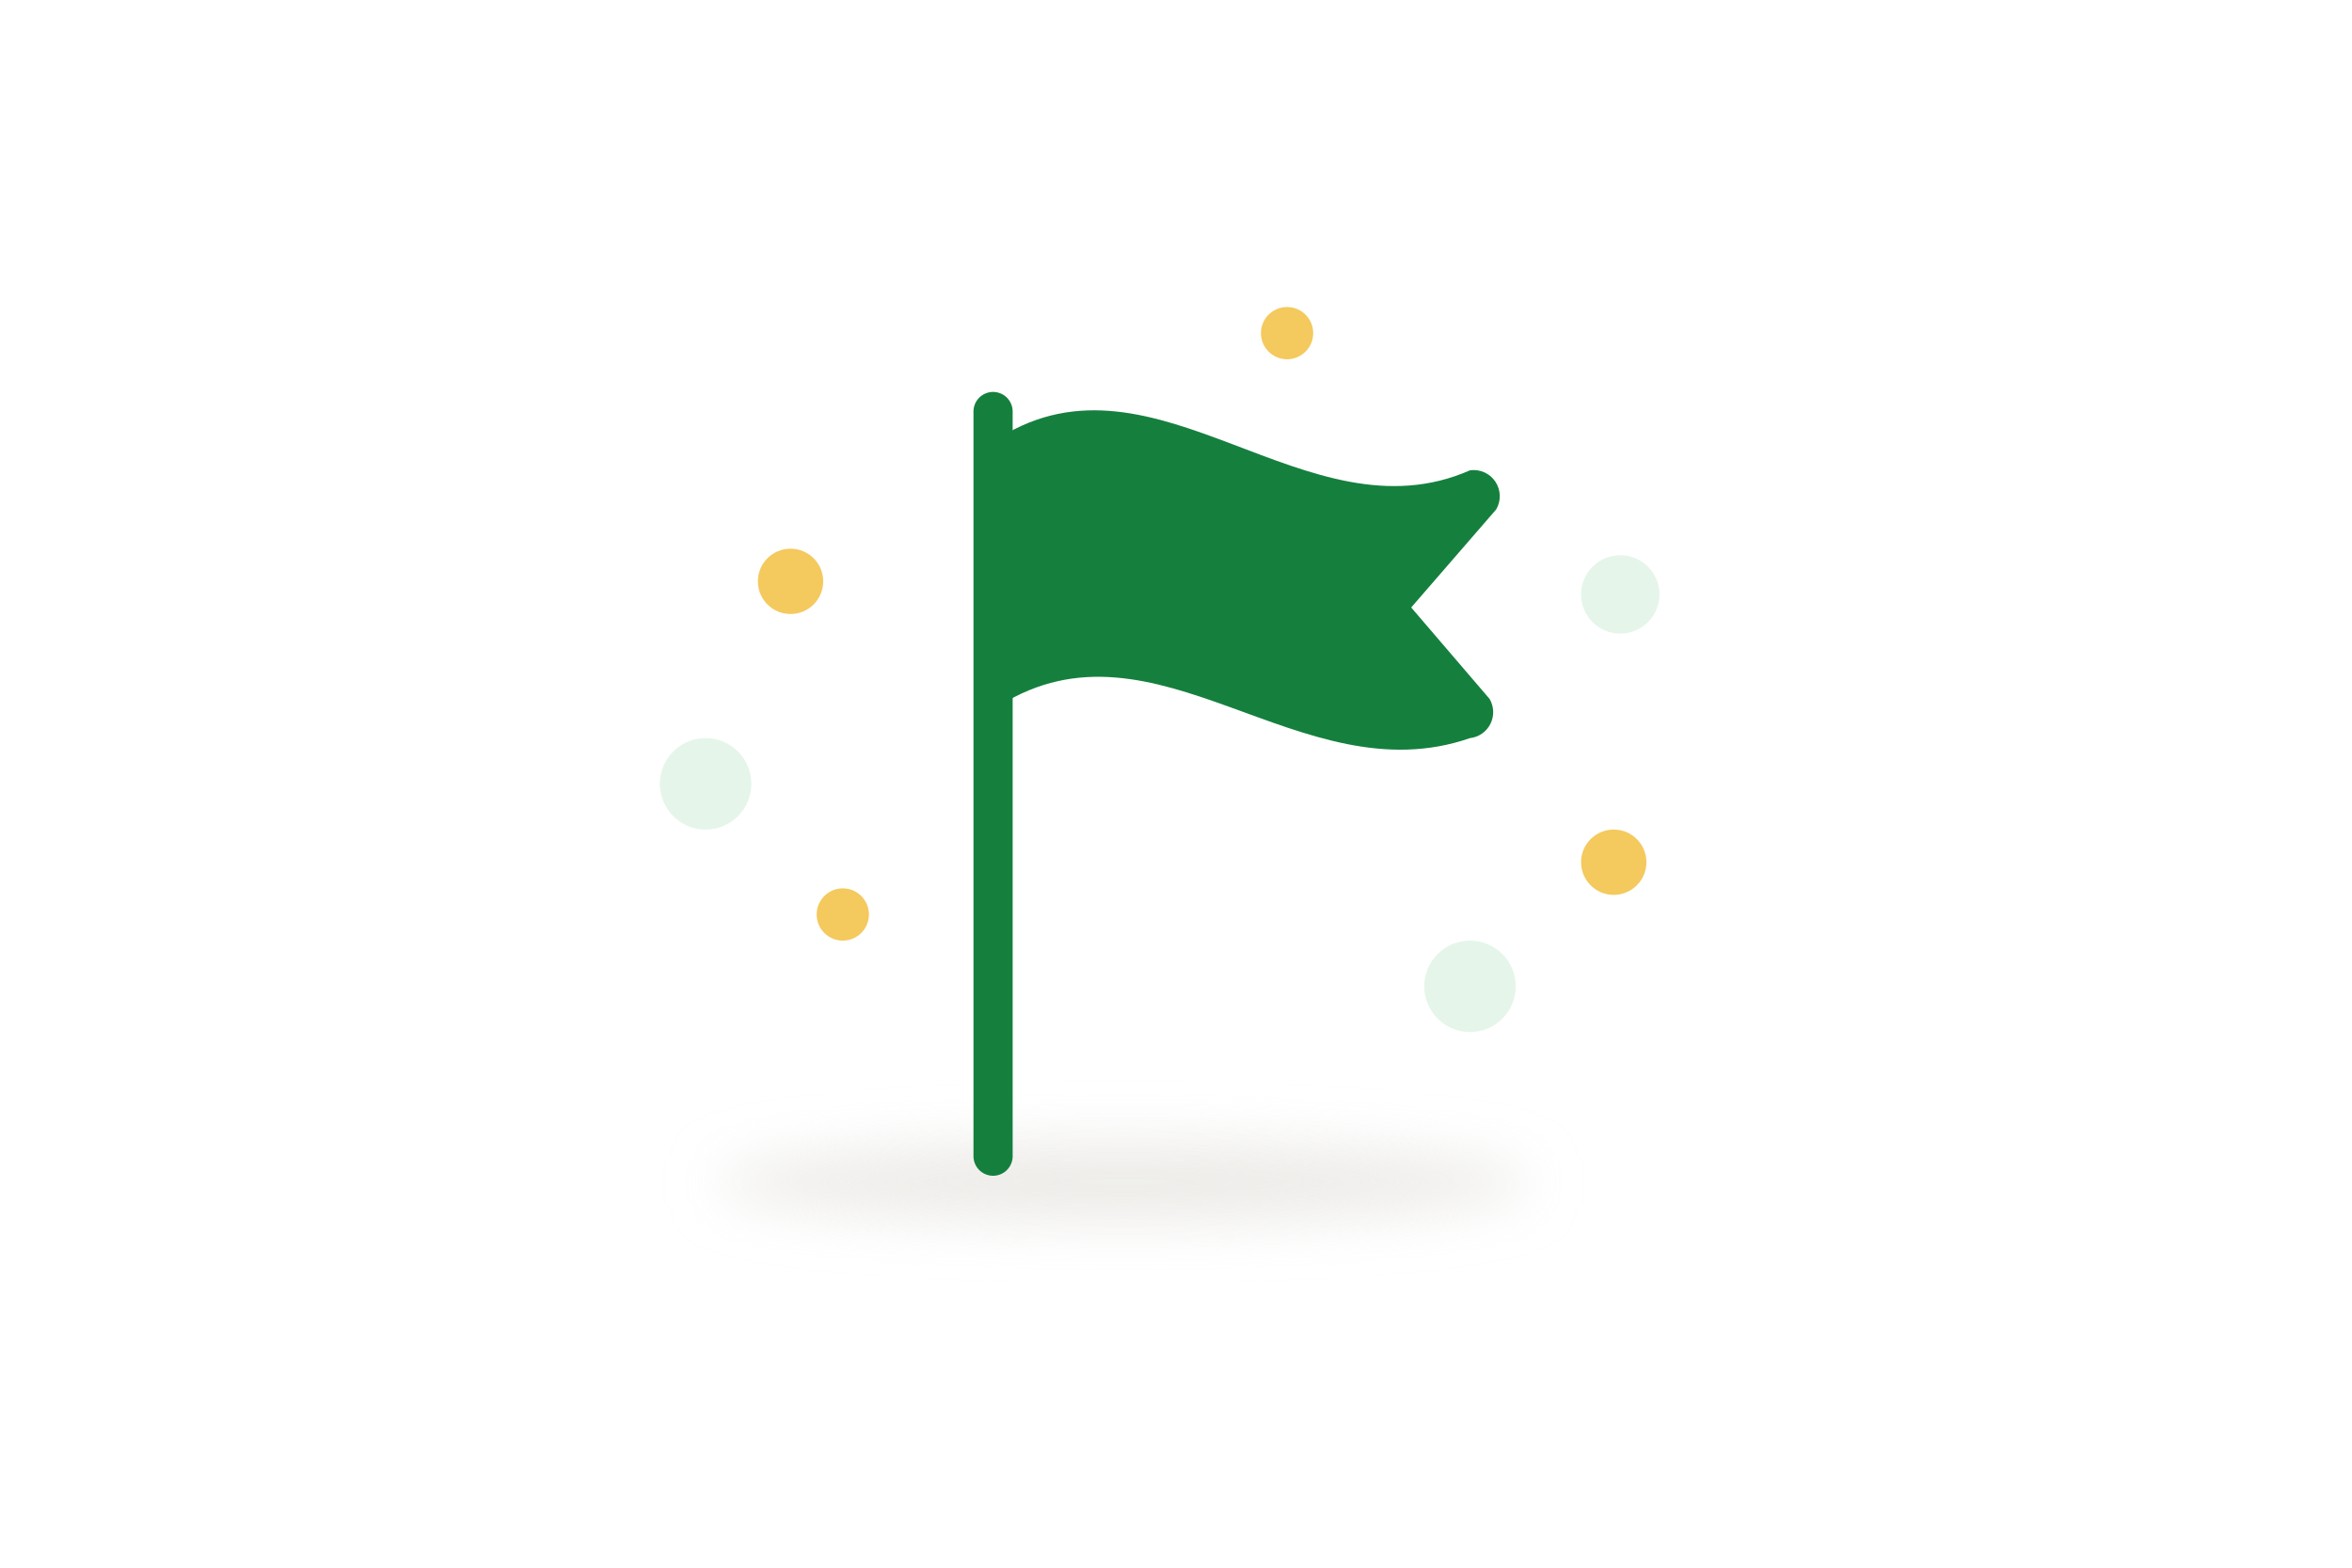
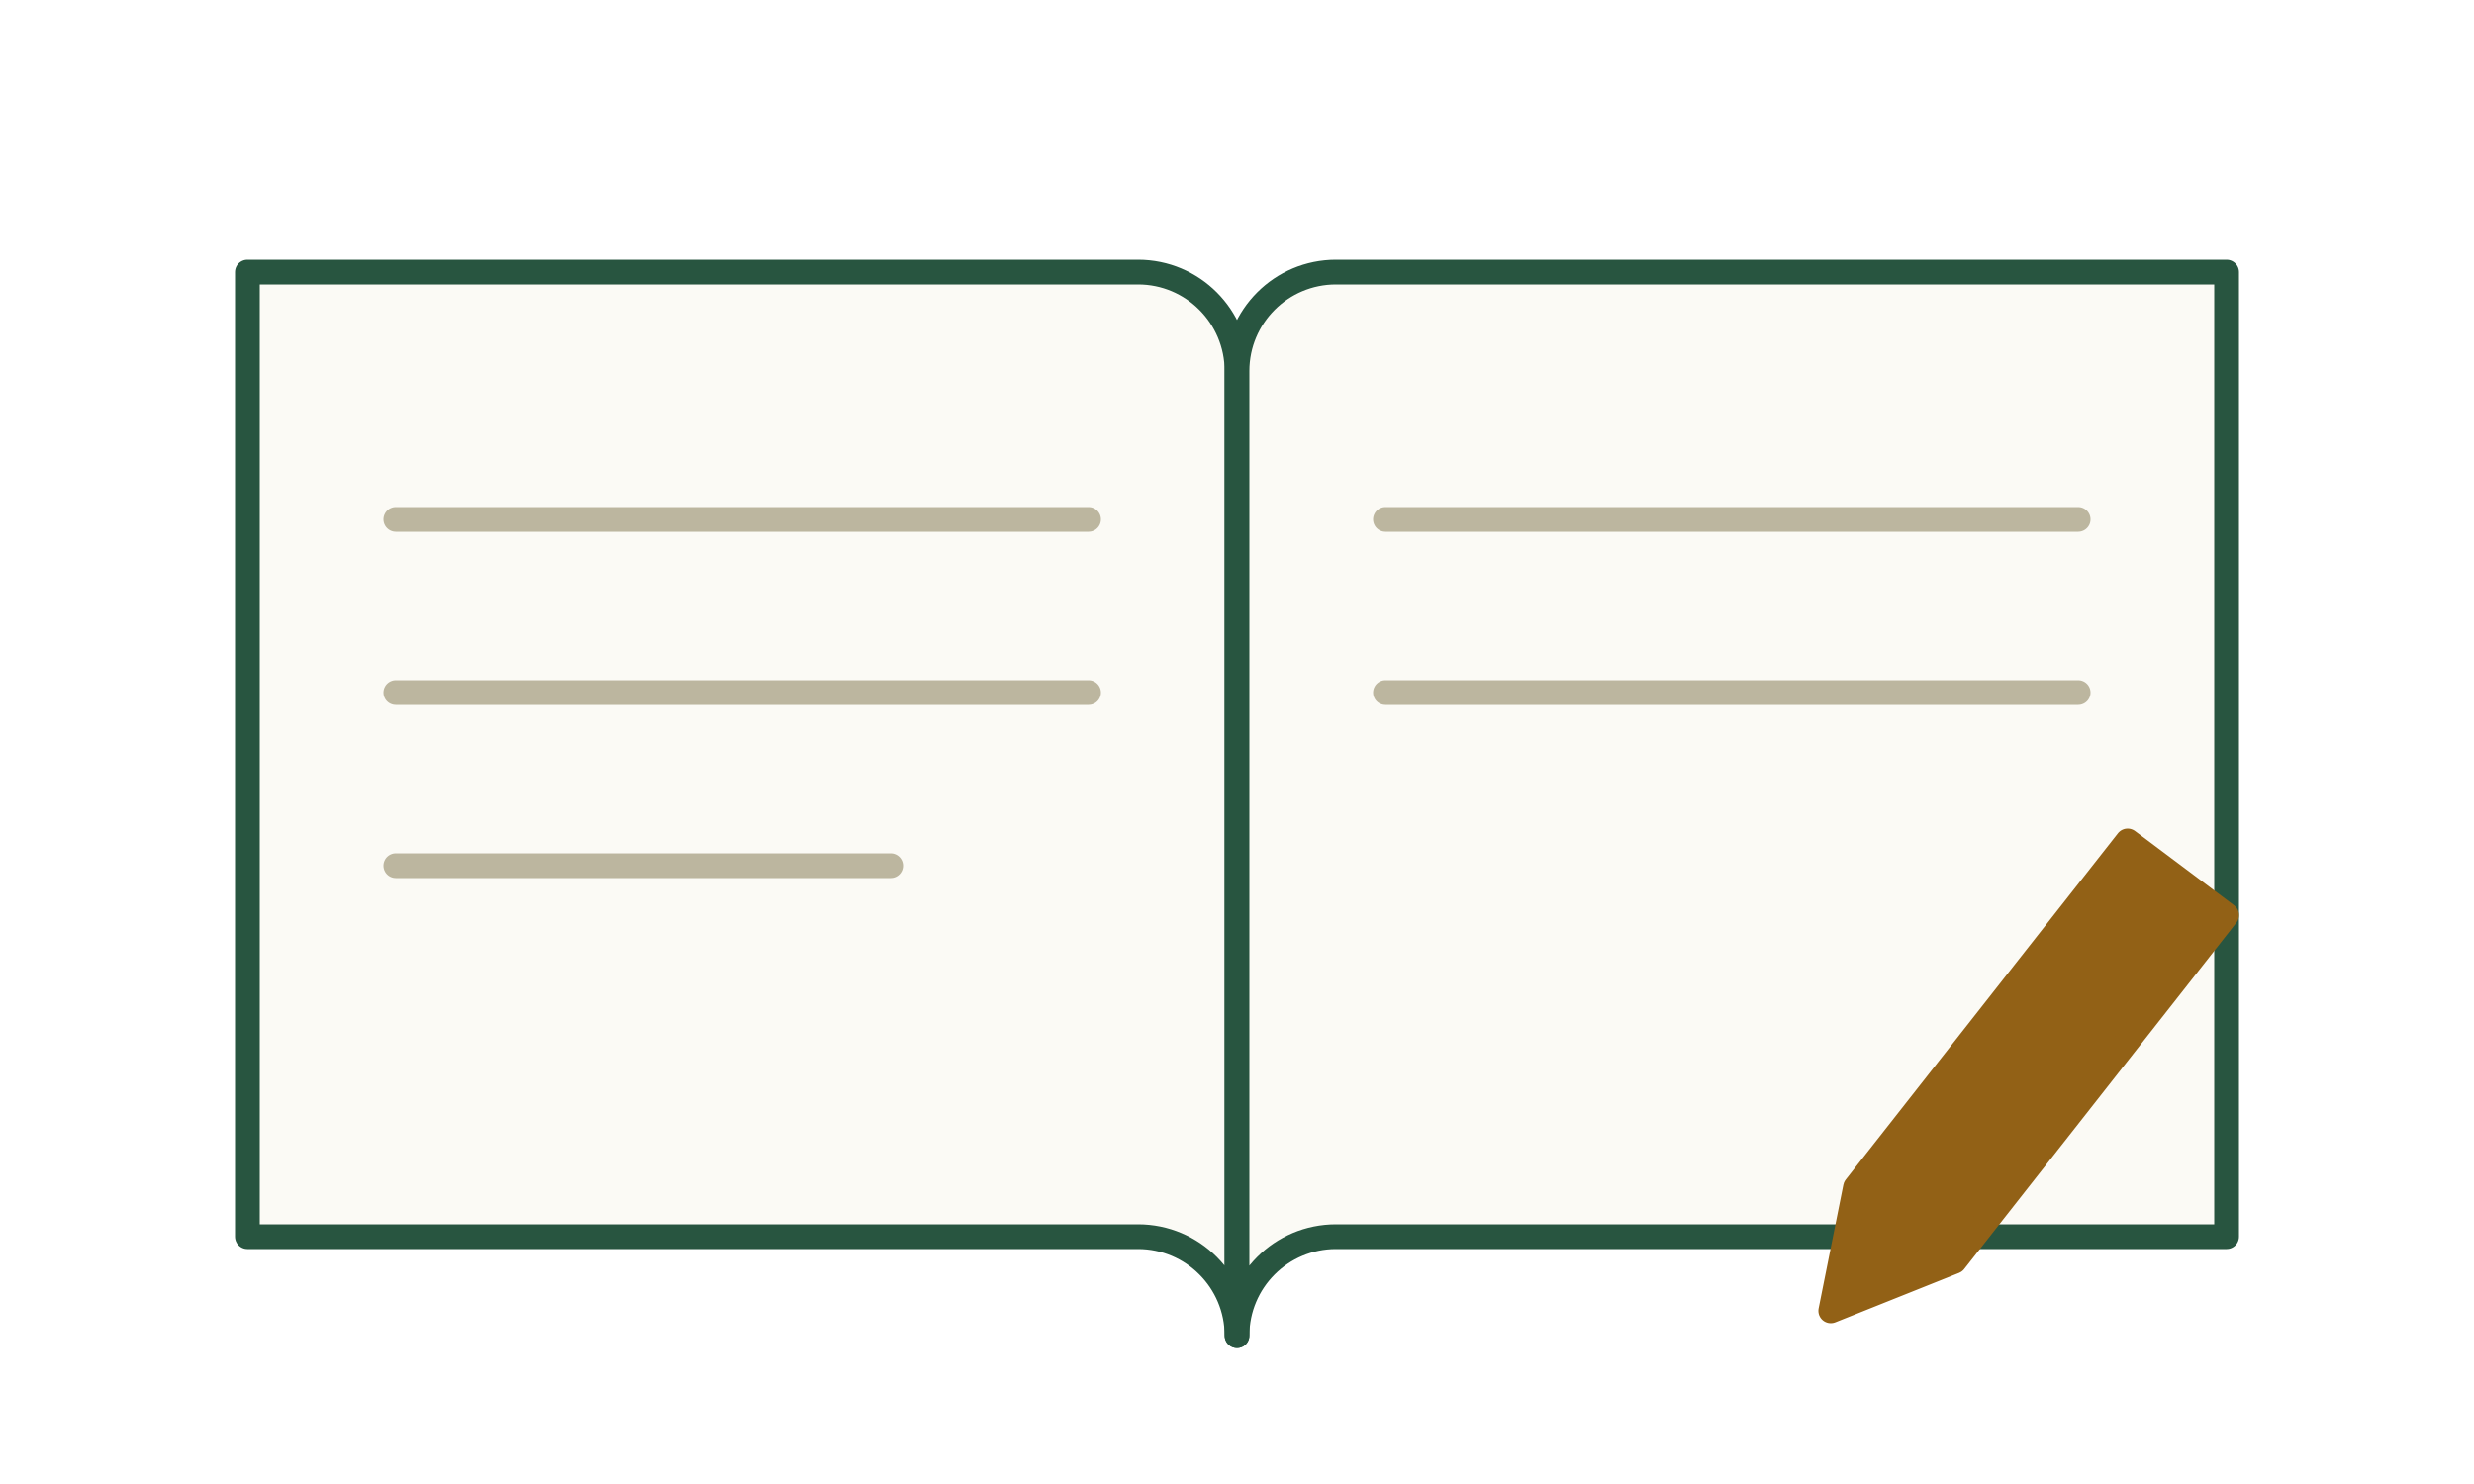
- <svg xmlns="http://www.w3.org/2000/svg" width="720" height="480" viewBox="0 0 360 240">
-   <defs>
-     <filter id="soft" x="-30%" y="-150%" width="160%" height="400%">
-       <feGaussianBlur stdDeviation="4" />
-     </filter>
-   </defs>
-   <g opacity=".65" filter="url(#soft)">
-     <ellipse cx="172" cy="181" rx="62" ry="6" fill="#e3e1dc" />
-   </g>
-   <path d="M152 177V63" fill="none" stroke="#15803d" stroke-width="6" stroke-linecap="round" stroke-linejoin="round" />
-   <path d="M153 67c24-15 47 16 72 5a4 4 0 0 1 4 6l-13 15 12 14a4 4 0 0 1-3 6c-26 9-48-20-72-5Z" fill="#15803d" />
-   <circle cx="121" cy="89" r="5" fill="#f4c95d" />
-   <circle cx="108" cy="120" r="7" fill="#e5f5ea" />
-   <circle cx="129" cy="140" r="4" fill="#f4c95d" />
-   <circle cx="248" cy="91" r="6" fill="#e5f5ea" />
-   <circle cx="247" cy="132" r="5" fill="#f4c95d" />
-   <circle cx="225" cy="151" r="7" fill="#e5f5ea" />
-   <circle cx="197" cy="51" r="4" fill="#f4c95d" />
+ <svg xmlns="http://www.w3.org/2000/svg" viewBox="0 0 200 120" width="200" height="120" role="img" aria-label="빈 수첩 그림" fill="none" stroke-linecap="round" stroke-linejoin="round">
+   <path d="M20 22h72a8 8 0 0 1 8 8v78a8 8 0 0 0-8-8H20z" fill="#fbfaf5" stroke="#285540" stroke-width="2" />
+   <path d="M180 22h-72a8 8 0 0 0-8 8v78a8 8 0 0 1 8-8h72z" fill="#fbfaf5" stroke="#285540" stroke-width="2" />
+   <path d="M32 42h56M32 56h56M32 70h40M112 42h56M112 56h56" stroke="#bcb69f" stroke-width="2" />
+   <path d="M150 96l22-28 8 6-22 28-10 4z" fill="#926116" stroke="#926116" stroke-width="2" />
</svg>
